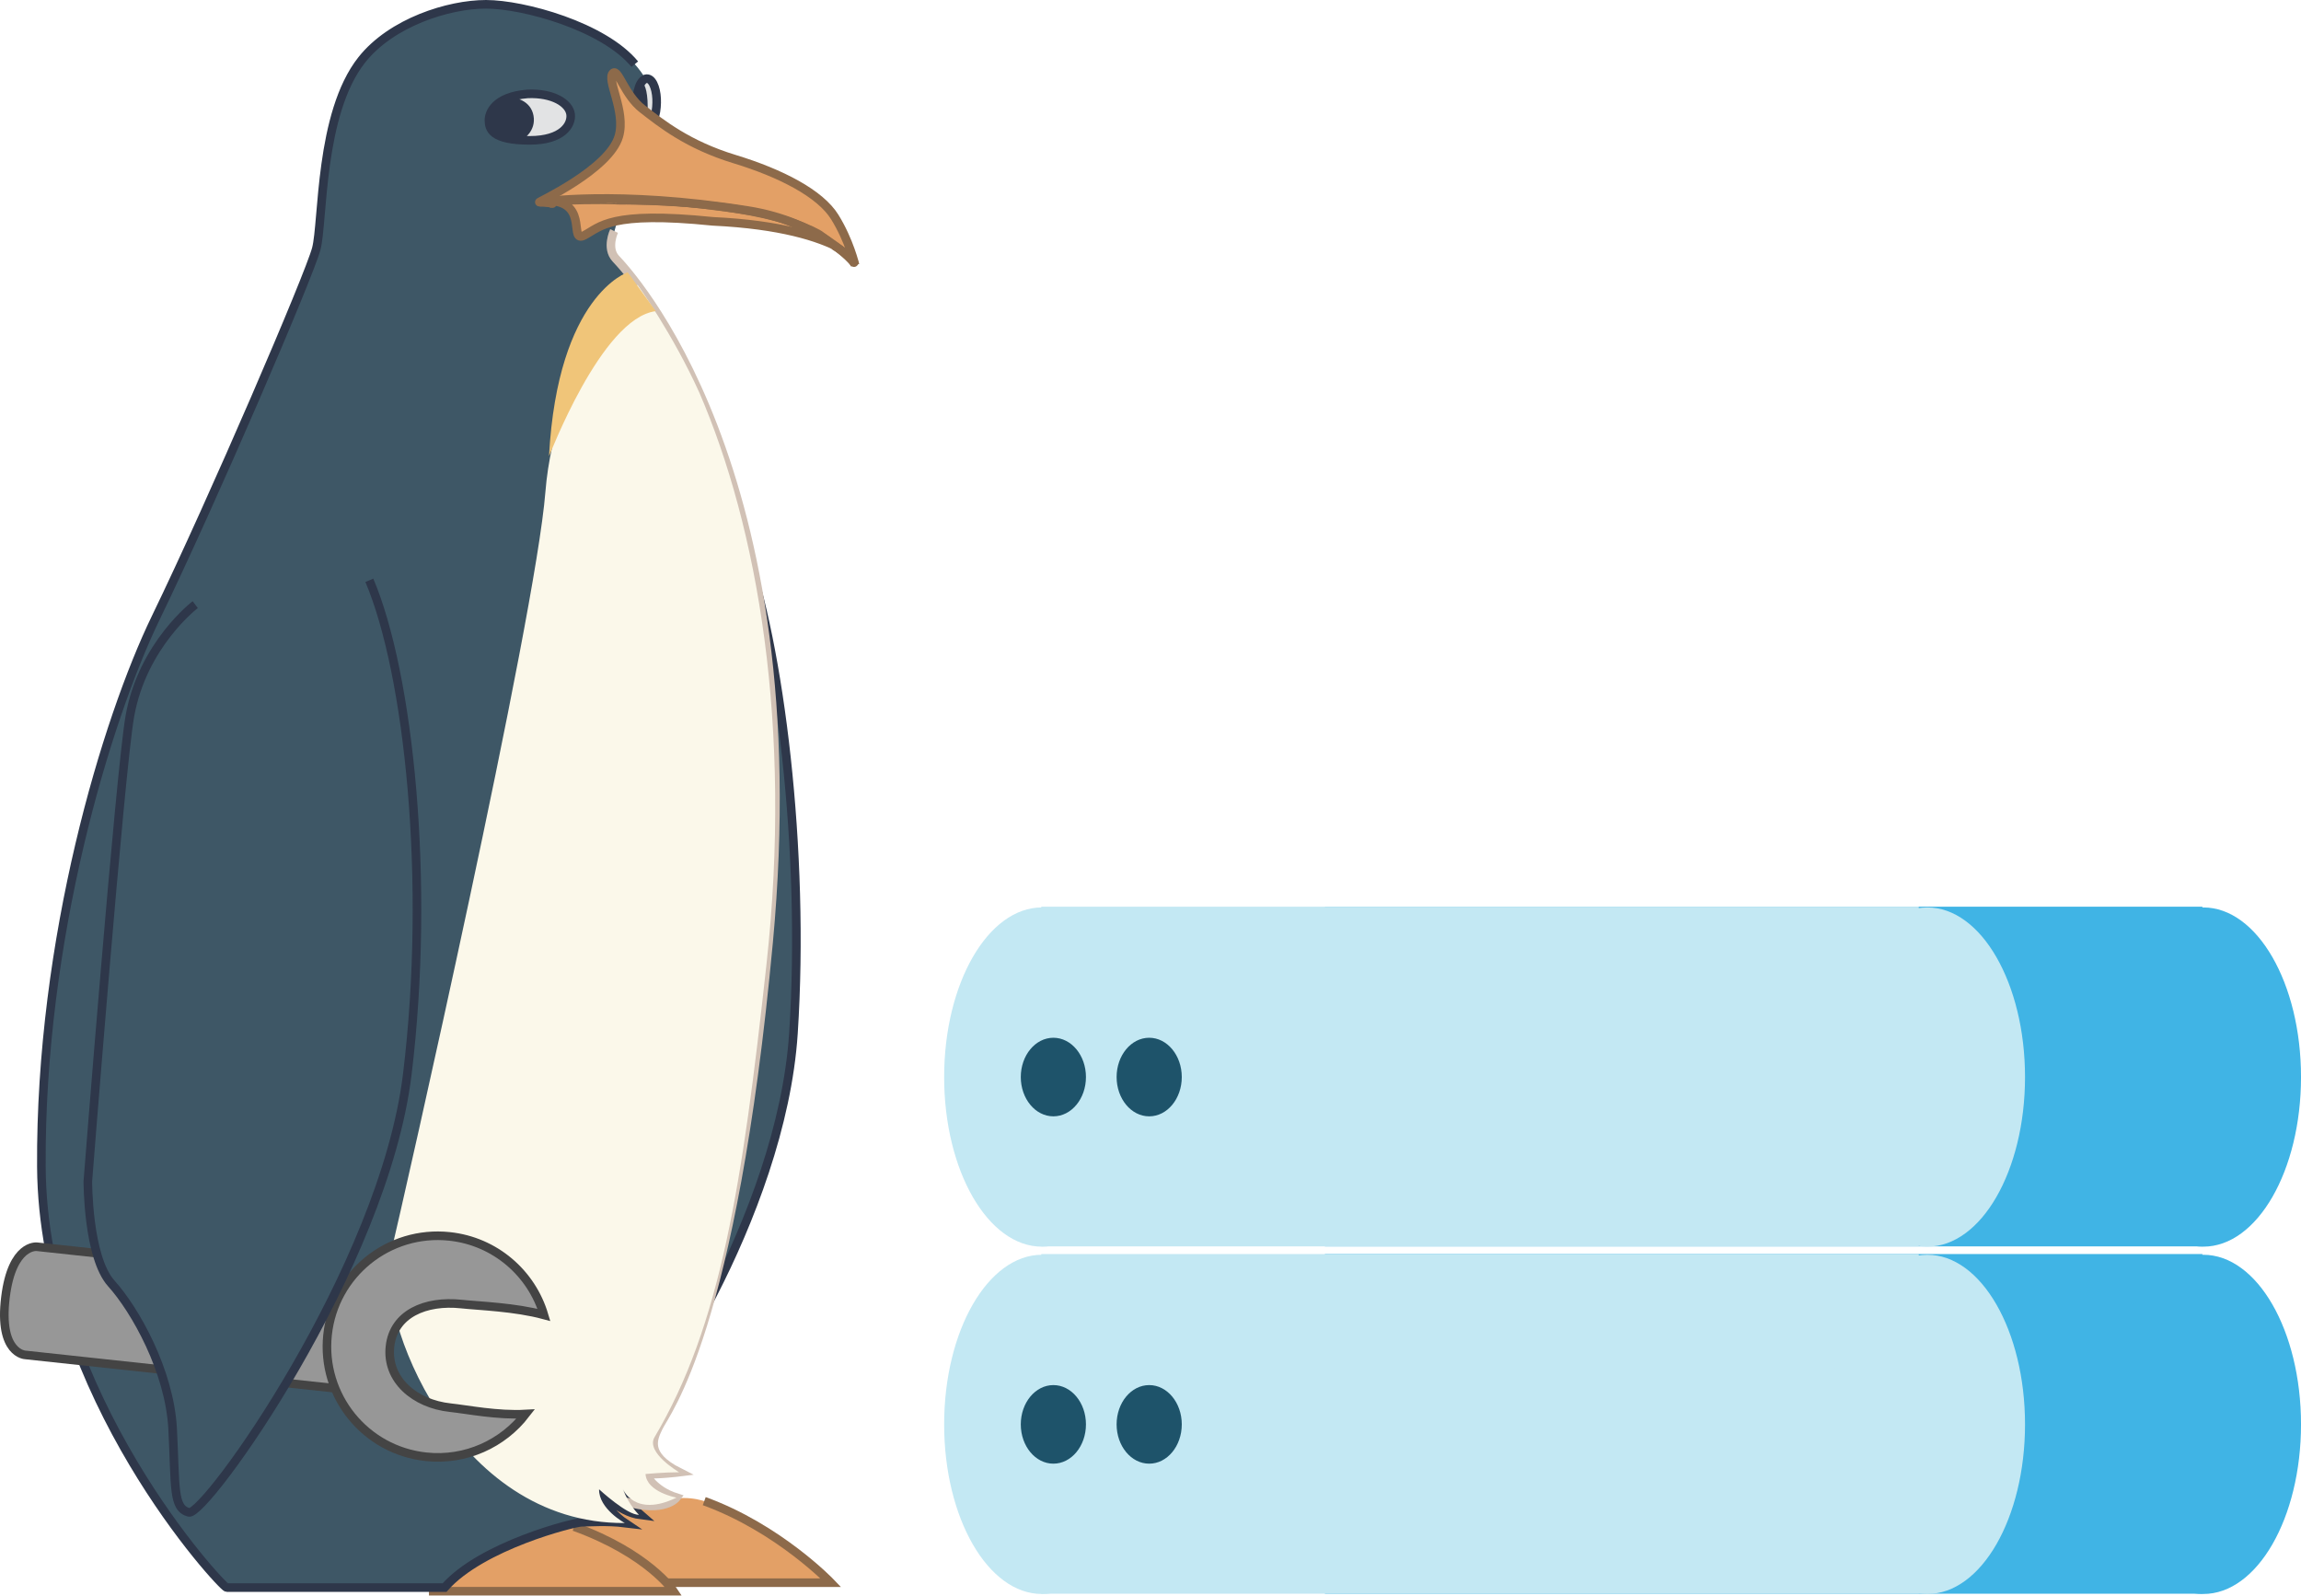
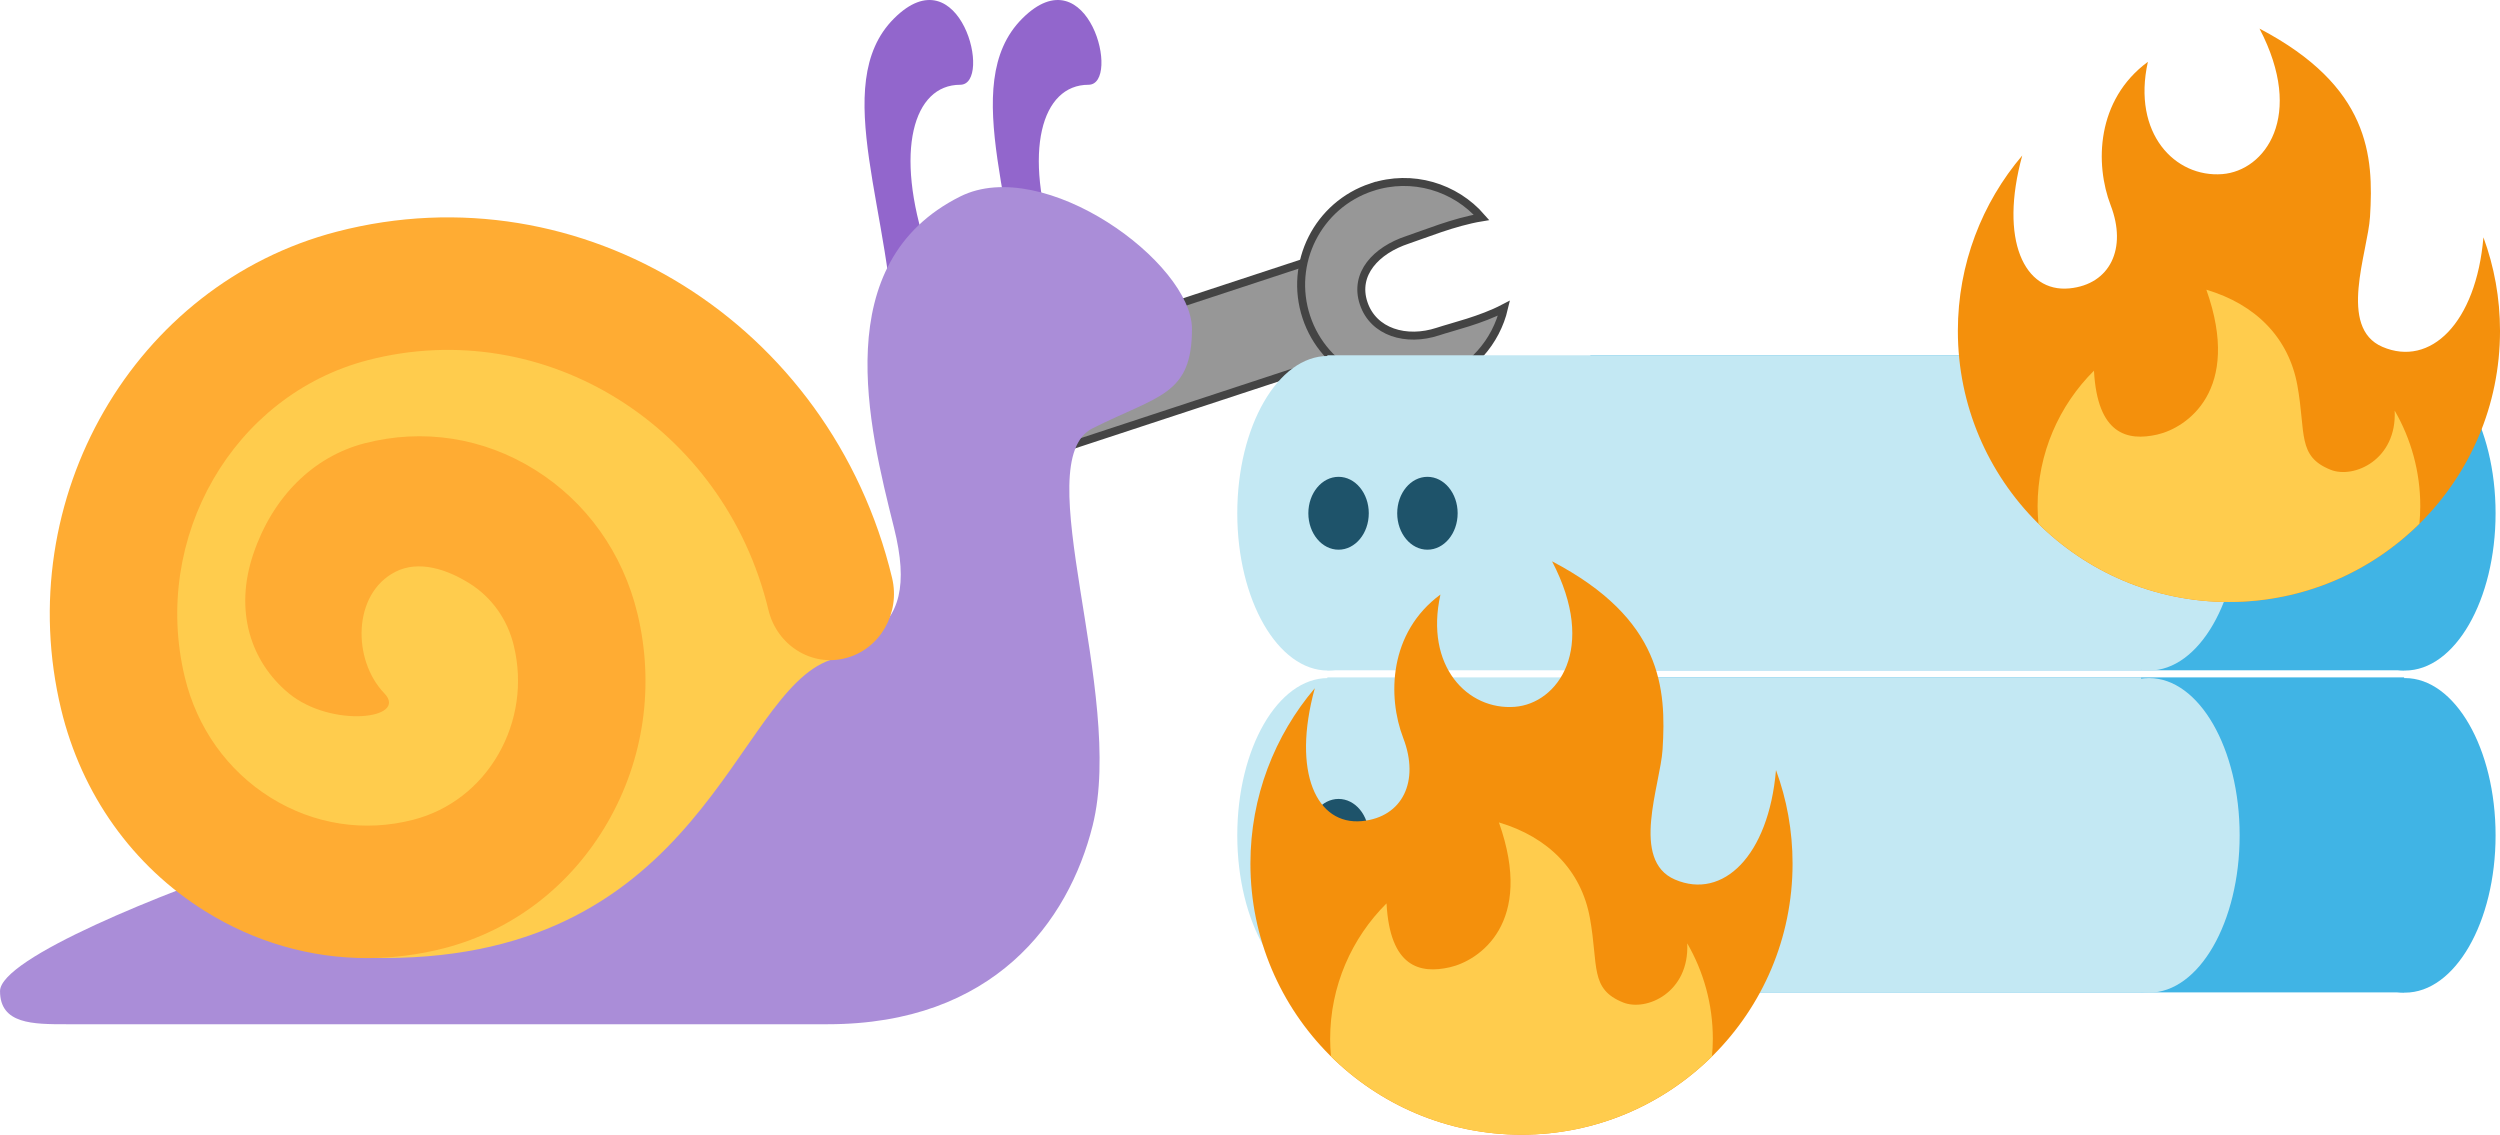
- <svg xmlns="http://www.w3.org/2000/svg" version="1.1" width="133.823" height="92.792" viewBox="0,0,133.823,92.792">
-   <g transform="translate(-172.9634,-133.5234)">
-     <g data-paper-data="{&quot;isPaintingLayer&quot;:true}" stroke-linejoin="miter" stroke-miterlimit="10" stroke-dasharray="" stroke-dashoffset="0" style="mix-blend-mode: normal">
-       <g data-paper-data="{&quot;index&quot;:null}" stroke-width="0.5" stroke-linecap="butt">
-         <path d="M201.194,225.499c3.688,-6.624 9.371,-4.651 9.371,-4.651c5.927,1.571 9.73,4.651 9.73,4.651h-19.1" fill="#e3a066" fill-rule="nonzero" stroke="none" />
-         <path d="M210.221,220.755c5.927,1.571 10.074,4.744 10.074,4.744h-19.459" fill="none" fill-rule="evenodd" stroke="#8d6a4a" />
+ <svg xmlns="http://www.w3.org/2000/svg" version="1.1" width="156.783" height="71.16" viewBox="0,0,156.783,71.16">
+   <g transform="translate(-161.6083,-144.4199)">
+     <g data-paper-data="{&quot;isPaintingLayer&quot;:true}" stroke-linecap="butt" stroke-linejoin="miter" stroke-miterlimit="10" stroke-dasharray="" stroke-dashoffset="0" style="mix-blend-mode: normal">
+       <g data-paper-data="{&quot;index&quot;:null}" stroke-width="0.5">
+         <path d="M206.01,207.21c3.105,-3.164 8.182,-3.754 8.182,-3.754c4.333,1.571 5.78,3.754 5.78,3.754h-13.962" fill="#e3a066" fill-rule="nonzero" stroke="none" />
+         <path d="M214.191,203.456c4.333,1.571 5.78,3.754 5.78,3.754h-14.225" fill="none" fill-rule="evenodd" stroke="#8d6a4a" />
      </g>
-       <g data-paper-data="{&quot;index&quot;:null}" stroke-width="0.5" stroke-linecap="butt">
-         <path d="M207.323,225.57c2.696,-6.624 6.85,-4.651 6.85,-4.651c4.333,1.571 7.112,4.651 7.112,4.651h-13.962" fill="#e3a066" fill-rule="nonzero" stroke="none" />
-         <path d="M213.921,220.826c4.333,1.571 7.364,4.744 7.364,4.744h-14.225" fill="none" fill-rule="evenodd" stroke="#8d6a4a" />
+       <g fill="#979797" fill-rule="nonzero" stroke="#444444" stroke-width="0.5">
+         <path d="M226.019,166.606l19.417,-6.388l1.986,6.008l-19.417,6.388c0,0 -1.448,0.597 -2.439,-2.579c-0.935,-2.995 0.453,-3.429 0.453,-3.429z" />
+         <path d="M247.629,156.16c2.543,-0.841 5.237,-0.01 6.891,1.893c-1.732,0.284 -3.623,1.071 -4.638,1.407c-1.983,0.655 -3.363,2.14 -2.758,3.97c0.605,1.83 2.677,2.438 4.66,1.783c0.934,-0.309 2.688,-0.71 4.146,-1.472c-0.494,2.113 -2.044,3.926 -4.255,4.656c-3.379,1.117 -7.025,-0.717 -8.142,-4.096c-1.117,-3.379 0.717,-7.025 4.096,-8.142z" />
      </g>
-       <g data-paper-data="{&quot;index&quot;:null}" stroke-width="0.5" stroke-linecap="butt">
-         <path d="M216.206,165.22c2.09,5.752 3.598,17.756 2.902,28.41c-0.696,10.654 -8.676,22.485 -9.453,22.039c-0.777,-0.446 -0.684,-1.574 -0.957,-4.907c-0.272,-3.333 -2.056,-7.219 -3.247,-9.005c-1.191,-1.786 -1.348,-6.077 -1.348,-6.077c0,0 0.629,-22.775 0.978,-25.786c0.449,-3.878 2.871,-5.476 2.871,-5.476" fill="#3e5766" fill-rule="nonzero" stroke="none" />
-         <path d="M216.206,165.22c2.09,5.752 3.598,17.756 2.902,28.41c-0.696,10.654 -8.676,22.485 -9.453,22.039c-0.777,-0.446 -0.684,-1.574 -0.957,-4.907c-0.272,-3.333 -2.056,-7.219 -3.247,-9.005c-1.191,-1.786 -1.348,-6.077 -1.348,-6.077c0,0 0.629,-22.775 0.978,-25.786c0.449,-3.878 2.871,-5.476 2.871,-5.476" fill="none" fill-rule="evenodd" stroke="#2e374a" />
+       <g fill-rule="nonzero" stroke="none" stroke-width="0">
+         <g>
+           <path d="M261.346,206.656v-19.755h51.033v19.755z" fill="#40b4e5" />
+           <path d="M244.85,206.656v-19.755h51.033v19.755z" fill="#c3e8f3" />
+           <path d="M318.114,196.808c0,5.448 -2.545,9.864 -5.684,9.864c-3.139,0 -5.684,-4.416 -5.684,-9.864c0,-5.448 2.545,-9.864 5.684,-9.864c3.139,0 5.684,4.416 5.684,9.864z" fill="#40b4e5" />
+           <path d="M250.57,196.808c0,5.448 -2.545,9.864 -5.684,9.864c-3.139,0 -5.684,-4.416 -5.684,-9.864c0,-5.448 2.545,-9.864 5.684,-9.864c3.139,0 5.684,4.416 5.684,9.864z" fill="#c3e8f3" />
+           <path d="M302.064,196.808c0,5.448 -2.545,9.864 -5.684,9.864c-3.139,0 -5.684,-4.416 -5.684,-9.864c0,-5.448 2.545,-9.864 5.684,-9.864c3.139,0 5.684,4.416 5.684,9.864z" fill="#c3e8f3" />
+         </g>
+         <path d="M247.449,196.808c0,1.262 -0.848,2.285 -1.895,2.285c-1.046,0 -1.895,-1.023 -1.895,-2.285c0,-1.262 0.848,-2.285 1.895,-2.285c1.046,0 1.895,1.023 1.895,2.285z" fill="#1e536a" />
+         <path d="M253.022,196.808c0,1.262 -0.848,2.285 -1.895,2.285c-1.046,0 -1.895,-1.023 -1.895,-2.285c0,-1.262 0.848,-2.285 1.895,-2.285c1.046,0 1.895,1.023 1.895,2.285z" fill="#1e536a" />
      </g>
-       <g data-paper-data="{&quot;index&quot;:null}" stroke-width="0.5" stroke-linecap="butt">
-         <path d="M198.175,226.065c3.105,-3.164 8.182,-3.754 8.182,-3.754c4.333,1.571 5.78,3.754 5.78,3.754h-13.962" fill="#e3a066" fill-rule="nonzero" stroke="none" />
-         <path d="M206.356,222.311c4.333,1.571 5.78,3.754 5.78,3.754h-14.225" fill="none" fill-rule="evenodd" stroke="#8d6a4a" />
+       <g fill-rule="nonzero" stroke="none" stroke-width="0">
+         <g>
+           <path d="M261.346,186.456v-19.755h51.033v19.755z" fill="#40b4e5" />
+           <path d="M244.85,186.456v-19.755h51.033v19.755z" fill="#c3e8f3" />
+           <path d="M318.114,176.608c0,5.448 -2.545,9.864 -5.684,9.864c-3.139,0 -5.684,-4.416 -5.684,-9.864c0,-5.448 2.545,-9.864 5.684,-9.864c3.139,0 5.684,4.416 5.684,9.864z" fill="#40b4e5" />
+           <path d="M250.57,176.608c0,5.448 -2.545,9.864 -5.684,9.864c-3.139,0 -5.684,-4.416 -5.684,-9.864c0,-5.448 2.545,-9.864 5.684,-9.864c3.139,0 5.684,4.416 5.684,9.864z" fill="#c3e8f3" />
+           <path d="M302.064,176.608c0,5.448 -2.545,9.864 -5.684,9.864c-3.139,0 -5.684,-4.416 -5.684,-9.864c0,-5.448 2.545,-9.864 5.684,-9.864c3.139,0 5.684,4.416 5.684,9.864z" fill="#c3e8f3" />
+         </g>
+         <path d="M247.449,176.608c0,1.262 -0.848,2.285 -1.895,2.285c-1.046,0 -1.895,-1.023 -1.895,-2.285c0,-1.262 0.848,-2.285 1.895,-2.285c1.046,0 1.895,1.023 1.895,2.285z" fill="#1e536a" />
+         <path d="M253.022,176.608c0,1.262 -0.848,2.285 -1.895,2.285c-1.046,0 -1.895,-1.023 -1.895,-2.285c0,-1.262 0.848,-2.285 1.895,-2.285c1.046,0 1.895,1.023 1.895,2.285z" fill="#1e536a" />
      </g>
-       <path d="M209.881,137.254c0.229,0.259 0.424,0.521 0.588,0.786c0.077,0.298 0.217,0.57 0.405,0.802c1.356,3.416 -1.721,6.892 -1.721,6.892c0,0 -1.469,2.816 0.319,3.625c-0.233,13.473 -1.421,41.428 -1.43,41.898c-0.013,0.675 0.972,28.183 1.109,28.711c0.227,0.874 1.08,1.667 1.08,1.667c-1.36,-0.169 -2.426,-1.498 -2.426,-1.498c0.313,1.181 1.494,1.962 1.494,1.962c-1.026,-0.124 -2.056,-0.046 -2.517,-0.043c-0.419,0.002 -5.816,1.35 -7.961,3.797h-12.672c-0.252,0 -10.695,-11.222 -10.778,-24.47c-0.083,-13.248 3.783,-26.011 6.652,-31.929c3.331,-6.873 8.93,-19.915 9.337,-21.465c0.407,-1.55 0.164,-7.855 2.648,-10.988c1.725,-2.177 5.041,-3.227 7.223,-3.227c2.182,0 6.769,1.354 8.651,3.481z" data-paper-data="{&quot;index&quot;:null}" fill="#3e5766" fill-rule="nonzero" stroke="none" stroke-width="0.5" stroke-linecap="butt" />
-       <path d="M209.15,219.968c0.172,0.888 1.08,1.667 1.08,1.667c-1.36,-0.169 -2.426,-1.498 -2.426,-1.498c0.313,1.181 1.494,1.962 1.494,1.962c-1.026,-0.124 -2.056,-0.046 -2.517,-0.043c-0.419,0.002 -5.816,1.35 -7.961,3.797h-12.672c-0.252,0 -10.695,-11.222 -10.778,-24.47c-0.082,-13.248 3.784,-26.011 6.652,-31.929c3.332,-6.873 8.93,-19.915 9.337,-21.465c0.407,-1.55 0.165,-7.855 2.648,-10.988c1.726,-2.177 5.041,-3.227 7.223,-3.227c2.182,0 6.847,1.287 8.651,3.481" data-paper-data="{&quot;index&quot;:null}" fill="none" fill-rule="evenodd" stroke="#2e374a" stroke-width="0.5" stroke-linecap="butt" />
-       <g data-paper-data="{&quot;index&quot;:null}" stroke-width="0.5" stroke-linecap="butt">
-         <path d="M208.678,146.958c0,0 -0.472,0.993 0.095,1.603c0.706,0.759 11.469,12.037 8.892,39.743c-2.113,22.698 -5.965,27.307 -6.407,28.24c-0.294,0.621 -0.803,1.588 1.202,2.6c0,0 -1.252,0.156 -1.955,0.103c0,0 0.456,0.951 1.801,1.374c0,0 -0.689,0.914 -2.942,0.239" fill="none" fill-rule="evenodd" stroke="#d1c1b5" />
-         <g fill-rule="nonzero" stroke="none">
-           <path d="M210.043,150.091c0,0 2.056,2.863 3.596,6.275c3.376,7.805 5.42,19.386 3.901,33.247c-1.401,12.784 -2.65,20.988 -6.51,27.495c-0.529,0.892 1.431,2.037 1.431,2.037c-0.839,0 -1.955,0.103 -1.955,0.103c0.063,1.055 1.801,1.374 1.801,1.374c-2.435,1.182 -3.117,-0.494 -3.117,-0.494c0.38,0.981 0.933,1.489 0.933,1.489c-0.673,0.042 -2.318,-1.48 -2.318,-1.48c-0.022,1.139 1.494,1.962 1.494,1.962c-9.978,0.065 -14.455,-12.109 -13.634,-15.568c0.821,-3.459 8.427,-36.959 9.017,-44.384c0.59,-7.426 5.361,-12.056 5.361,-12.056" fill="#fbf8ea" />
-           <path d="M204.893,160.043c0.515,-9.372 4.578,-10.684 4.578,-10.684l1.63,2.259c-3.185,0.412 -6.214,8.538 -6.208,8.425" fill="#f0c579" />
-         </g>
-       </g>
-       <g data-paper-data="{&quot;index&quot;:null}" stroke-linecap="butt">
-         <path d="M211.153,139.221c0.027,0.592 -0.091,1.517 -0.563,1.544c-0.553,0.032 -0.597,-0.654 -0.607,-1.13c-0.008,-0.393 0.051,-1.389 0.531,-1.574c0.362,-0.084 0.608,0.5 0.638,1.16" fill="#e2e3e4" fill-rule="nonzero" stroke="none" stroke-width="1" />
-         <path d="M210.493,140.751c-0.03,0.065 -0.216,-0.029 -0.216,-0.029c0,0 -0.234,-0.26 -0.29,-0.871c-0.057,-0.611 0.117,-1.18 0.117,-1.18c0,0 0.064,-0.3 0.149,-0.337c0.085,-0.037 0.315,0.147 0.369,1.039c0.053,0.895 -0.128,1.377 -0.128,1.377" fill="#2e374a" fill-rule="nonzero" stroke="none" stroke-width="1" />
-         <path d="M210.59,140.808c-0.553,0.032 -0.597,-0.654 -0.607,-1.13c-0.008,-0.393 0.051,-1.389 0.531,-1.574c0.362,-0.084 0.608,0.5 0.638,1.16c0.027,0.592 -0.091,1.517 -0.563,1.544z" fill="none" fill-rule="evenodd" stroke="#2e374a" stroke-width="0.5" />
-       </g>
-       <g data-paper-data="{&quot;index&quot;:null}" stroke-linecap="butt">
-         <path d="M206.15,140.135c0.07,0.593 -0.469,1.508 -2.377,1.508c-2.235,0 -2.365,-0.687 -2.373,-1.163c-0.007,-0.393 0.297,-1.383 2.25,-1.539c1.468,-0.063 2.422,0.534 2.5,1.194" fill="#e2e3e4" fill-rule="nonzero" stroke="none" stroke-width="1" />
-         <path d="M203.384,141.623c-0.123,0.063 -0.87,-0.041 -0.87,-0.041c0,0 -0.927,-0.273 -1.115,-0.886c-0.188,-0.613 0.552,-1.171 0.552,-1.171c0,0 0.278,-0.296 0.623,-0.327c0.346,-0.032 1.262,0.165 1.419,1.058c0.156,0.896 -0.61,1.367 -0.61,1.367" fill="#2e374a" fill-rule="nonzero" stroke="none" stroke-width="1" />
-         <path d="M203.773,141.686c-2.235,0 -2.365,-0.687 -2.373,-1.163c-0.007,-0.393 0.297,-1.383 2.25,-1.539c1.468,-0.063 2.422,0.534 2.5,1.194c0.07,0.593 -0.469,1.508 -2.377,1.508z" fill="none" fill-rule="evenodd" stroke="#2e374a" stroke-width="0.5" />
-       </g>
-       <g stroke-width="0.5">
-         <g data-paper-data="{&quot;index&quot;:null}" stroke-linecap="butt">
-           <path d="M206.94,147.212c-0.898,0.469 0.235,-1.792 -1.849,-2c1.454,-0.06 2.901,-0.065 4.337,-0.155c0.149,-0.009 0.339,-0.04 0.546,-0.078c0.086,-0.001 0.171,-0.008 0.254,-0.022c0.358,-0.021 0.722,-0.071 1.106,-0.019c0.31,0.043 3.212,0.389 4.121,0.59c1.879,0.414 4.183,0.786 5.862,2.039c0.177,0.132 0.364,0.27 0.549,0.415c-1.251,-0.673 -3.493,-1.4 -7.452,-1.587c-5.993,-0.613 -6.533,0.324 -7.475,0.816z" fill="#e3a066" fill-rule="nonzero" stroke="none" />
-           <path d="M207.484,145.183c0.153,-0.017 0.328,-0.037 0.523,-0.06c0.475,-0.016 0.948,-0.037 1.421,-0.066c0.05,-0.003 0.105,-0.009 0.163,-0.016c1.281,0.015 2.879,0.08 4.526,0.264c0.55,0.079 1.046,0.159 1.338,0.223c1.879,0.414 4.183,0.786 5.862,2.039c0.095,0.071 0.192,0.143 0.29,0.217c-0.285,-0.144 -0.606,-0.293 -0.95,-0.477c-0.361,-0.171 -0.759,-0.336 -1.186,-0.491c-0.429,-0.148 -0.885,-0.292 -1.361,-0.417c-0.953,-0.251 -1.984,-0.446 -3.018,-0.591c-2.07,-0.293 -4.153,-0.378 -5.71,-0.389c-0.389,0.015 -0.747,-0.012 -1.065,-0.04c-0.318,-0.02 -0.595,-0.036 -0.823,-0.05c-0.228,-0.012 -0.408,-0.021 -0.531,-0.027c-0.121,-0.006 -0.187,-0.003 -0.187,-0.003z" fill="#8d6a4a" fill-rule="nonzero" stroke="none" />
-           <path d="M215.594,145.545c3.552,0.402 6.273,2.438 6.273,2.438c-1.251,-0.673 -3.493,-1.4 -7.452,-1.587c-5.993,-0.613 -6.533,0.324 -7.475,0.816c-0.898,0.469 0.235,-1.792 -1.849,-2c0,0 4.928,-0.298 10.503,0.333z" fill="none" fill-rule="evenodd" stroke="#8d6a4a" />
-         </g>
-         <path d="M212.616,142.823c0,0 2.906,0.047 4.83,1.459c1.515,1.112 4.352,3.651 4.352,3.651" data-paper-data="{&quot;index&quot;:null}" fill="none" fill-rule="nonzero" stroke="#8d6a4a" stroke-linecap="round" />
-         <g data-paper-data="{&quot;index&quot;:null}">
-           <path d="M206.955,143.722c0.721,-0.597 1.998,-2.269 1.998,-2.269c0.43,-1.474 -0.766,-3.334 -0.325,-3.688c0.294,-0.236 0.665,1.29 1.696,2.09c1.104,0.857 2.647,2.095 5.359,2.921c2.712,0.826 4.984,2.006 5.829,3.37c0.846,1.364 1.179,2.785 1.179,2.785c0,0 -0.212,-0.538 -1.233,-1.132c-0.413,-0.369 -0.965,-0.658 -1.564,-0.887c-0.601,-0.423 -1.62,-0.616 -2.17,-0.801c-2.095,-0.705 -4.349,-0.703 -6.533,-0.984c-0.132,-0.017 -0.267,-0.012 -0.404,0.002c-0.224,-0.03 -0.452,0.02 -0.679,0.087c-0.11,0.008 -0.219,0.008 -0.326,-0.007l-0.007,-0.007c-0.083,0.009 -0.186,0.023 -0.301,0.044c-0.272,-0.028 -0.539,0.013 -0.787,0.109c-1.378,-0.165 -2.324,-0.184 -3.593,0.009c-0.203,-0.06 -0.453,-0.092 -0.763,-0.084c0,0 1.815,-0.887 2.624,-1.558z" fill="#e3a066" fill-rule="nonzero" stroke="none" stroke-linecap="butt" />
-           <path d="M221.267,147.641c-0.385,-0.295 -0.862,-0.534 -1.373,-0.729c-0.601,-0.423 -1.62,-0.616 -2.17,-0.801c-2.095,-0.705 -4.349,-0.703 -6.533,-0.984c-0.132,-0.017 -0.267,-0.012 -0.404,0.002c-0.224,-0.03 -0.452,0.02 -0.679,0.087c-0.11,0.008 -0.219,0.008 -0.326,-0.007l-0.007,-0.007c-0.083,0.009 -0.186,0.023 -0.301,0.044c-0.272,-0.028 -0.539,0.013 -0.787,0.109c-0.653,-0.078 -1.21,-0.123 -1.749,-0.129l0.114,-0.021c0.228,-0.031 0.505,-0.069 0.822,-0.112c0.159,-0.019 0.328,-0.04 0.507,-0.061c0.179,-0.018 0.366,-0.005 0.561,-0.013c1.564,-0.023 3.651,0.015 5.721,0.265c1.035,0.124 2.065,0.298 3.017,0.532c0.477,0.117 0.933,0.254 1.362,0.395c0.427,0.15 0.826,0.311 1.188,0.479c0.176,0.096 0.356,0.162 0.511,0.265c0.151,0.108 0.294,0.211 0.428,0.307c0.258,0.213 0.48,0.397 0.644,0.577c0.175,0.164 0.284,0.325 0.365,0.427c0.079,0.103 0.121,0.157 0.121,0.157c0,0 -0.051,-0.045 -0.145,-0.129c-0.094,-0.084 -0.228,-0.211 -0.419,-0.342c-0.129,-0.103 -0.289,-0.204 -0.469,-0.31z" fill="#8d6a4a" fill-rule="nonzero" stroke="none" stroke-linecap="butt" />
-           <path d="M205.094,145.364c-0.203,-0.06 -0.453,-0.092 -0.763,-0.084c-0.088,0.002 4.06,-1.9 4.622,-3.827c0.43,-1.474 -0.766,-3.334 -0.325,-3.688c0.294,-0.236 0.665,1.29 1.696,2.09c1.104,0.857 2.647,2.095 5.359,2.921c2.712,0.826 4.984,2.006 5.829,3.37c0.846,1.364 1.179,2.785 1.179,2.785c0,0 -0.212,-0.538 -1.233,-1.132" fill="none" fill-rule="evenodd" stroke="#8d6a4a" stroke-linecap="butt" />
-           <path d="M205.094,145.364c-0.203,-0.06 -0.453,-0.092 -0.763,-0.084c0,0 4.486,-0.725 12.125,0.487c4.207,0.667 6.178,3.03 6.178,3.03" fill="none" fill-rule="nonzero" stroke="#8d6a4a" stroke-linecap="round" />
-         </g>
-       </g>
-       <g fill="#979797" fill-rule="nonzero" stroke="#444444" stroke-width="0.5" stroke-linecap="butt">
-         <path d="M175.108,206.031l20.323,2.189l-0.669,6.292l-20.323,-2.189c0,0 -1.565,-0.053 -1.158,-3.355c0.384,-3.114 1.827,-2.937 1.827,-2.937z" />
-         <path d="M199.103,205.429c2.664,0.283 4.775,2.151 5.496,4.567c-1.695,-0.456 -3.742,-0.519 -4.806,-0.632c-2.076,-0.221 -3.946,0.563 -4.15,2.48c-0.204,1.917 1.433,3.325 3.51,3.546c0.979,0.104 2.742,0.462 4.384,0.369c-1.322,1.721 -3.481,2.733 -5.796,2.487c-3.539,-0.376 -6.104,-3.55 -5.727,-7.09c0.376,-3.539 3.55,-6.104 7.09,-5.727z" />
-       </g>
-       <g data-paper-data="{&quot;index&quot;:null}" stroke-width="0.5" stroke-linecap="butt">
-         <path d="M194.444,167.273c2.297,5.408 3.577,17.47 2.207,28.731c-1.37,11.26 -11.768,25.728 -12.704,25.476c-0.936,-0.252 -0.767,-1.449 -0.942,-4.838c-0.175,-3.39 -2.184,-6.942 -3.565,-8.473c-1.381,-1.531 -1.368,-5.948 -1.368,-5.948c0,0 1.871,-23.837 2.447,-27.061c0.74,-4.152 3.799,-6.472 3.799,-6.472" fill="#3e5766" fill-rule="nonzero" stroke="none" />
-         <path d="M194.444,167.273c2.297,5.408 3.577,17.47 2.207,28.731c-1.37,11.26 -11.768,25.728 -12.704,25.476c-0.936,-0.252 -0.767,-1.449 -0.942,-4.838c-0.175,-3.39 -2.184,-6.942 -3.565,-8.473c-1.381,-1.531 -1.368,-5.948 -1.368,-5.948c0,0 1.871,-23.837 2.447,-27.061c0.74,-4.152 3.799,-6.472 3.799,-6.472" fill="none" fill-rule="evenodd" stroke="#2e374a" />
-       </g>
-       <g fill-rule="nonzero" stroke="none" stroke-width="0" stroke-linecap="butt">
-         <g>
-           <path d="M250.018,226.21v-19.755h51.033v19.755z" fill="#40b4e5" />
-           <path d="M233.522,226.21v-19.755h51.033v19.755z" fill="#c3e8f3" />
-           <path d="M306.787,216.362c0,5.448 -2.545,9.864 -5.684,9.864c-3.139,0 -5.684,-4.416 -5.684,-9.864c0,-5.448 2.545,-9.864 5.684,-9.864c3.139,0 5.684,4.416 5.684,9.864z" fill="#40b4e5" />
-           <path d="M239.242,216.362c0,5.448 -2.545,9.864 -5.684,9.864c-3.139,0 -5.684,-4.416 -5.684,-9.864c0,-5.448 2.545,-9.864 5.684,-9.864c3.139,0 5.684,4.416 5.684,9.864z" fill="#c3e8f3" />
-           <path d="M290.736,216.362c0,5.448 -2.545,9.864 -5.684,9.864c-3.139,0 -5.684,-4.416 -5.684,-9.864c0,-5.448 2.545,-9.864 5.684,-9.864c3.139,0 5.684,4.416 5.684,9.864z" fill="#c3e8f3" />
-         </g>
-         <path d="M236.121,216.362c0,1.262 -0.848,2.285 -1.895,2.285c-1.046,0 -1.895,-1.023 -1.895,-2.285c0,-1.262 0.848,-2.285 1.895,-2.285c1.046,0 1.895,1.023 1.895,2.285z" fill="#1e536a" />
-         <path d="M241.694,216.362c0,1.262 -0.848,2.285 -1.895,2.285c-1.046,0 -1.895,-1.023 -1.895,-2.285c0,-1.262 0.848,-2.285 1.895,-2.285c1.046,0 1.895,1.023 1.895,2.285z" fill="#1e536a" />
-       </g>
-       <g fill-rule="nonzero" stroke="none" stroke-width="0" stroke-linecap="butt">
-         <g>
-           <path d="M250.018,206.01v-19.755h51.033v19.755z" fill="#40b4e5" />
-           <path d="M233.522,206.01v-19.755h51.033v19.755z" fill="#c3e8f3" />
-           <path d="M306.787,196.162c0,5.448 -2.545,9.864 -5.684,9.864c-3.139,0 -5.684,-4.416 -5.684,-9.864c0,-5.448 2.545,-9.864 5.684,-9.864c3.139,0 5.684,4.416 5.684,9.864z" fill="#40b4e5" />
-           <path d="M239.242,196.162c0,5.448 -2.545,9.864 -5.684,9.864c-3.139,0 -5.684,-4.416 -5.684,-9.864c0,-5.448 2.545,-9.864 5.684,-9.864c3.139,0 5.684,4.416 5.684,9.864z" fill="#c3e8f3" />
-           <path d="M290.736,196.162c0,5.448 -2.545,9.864 -5.684,9.864c-3.139,0 -5.684,-4.416 -5.684,-9.864c0,-5.448 2.545,-9.864 5.684,-9.864c3.139,0 5.684,4.416 5.684,9.864z" fill="#c3e8f3" />
-         </g>
-         <path d="M236.121,196.162c0,1.262 -0.848,2.285 -1.895,2.285c-1.046,0 -1.895,-1.023 -1.895,-2.285c0,-1.262 0.848,-2.285 1.895,-2.285c1.046,0 1.895,1.023 1.895,2.285z" fill="#1e536a" />
-         <path d="M241.694,196.162c0,1.262 -0.848,2.285 -1.895,2.285c-1.046,0 -1.895,-1.023 -1.895,-2.285c0,-1.262 0.848,-2.285 1.895,-2.285c1.046,0 1.895,1.023 1.895,2.285z" fill="#1e536a" />
-       </g>
+       <path d="M217.671,166.347c0,-8.306 -4.153,-16.611 0,-20.764c4.153,-4.153 6.229,4.153 4.153,4.153c-2.936,0 -4.153,4.153 -2.076,10.382c2.076,6.229 -2.076,8.304 -2.076,6.229zM225.717,166.347c0,-8.306 -4.153,-16.611 0,-20.764c4.153,-4.153 6.229,4.153 4.153,4.153c-2.936,0 -4.153,4.153 -2.076,10.382c2.076,6.229 -2.076,8.304 -2.076,6.229z" data-paper-data="{&quot;index&quot;:null}" fill="#9266cc" fill-rule="nonzero" stroke="none" stroke-width="1" />
+       <path d="M178.22,198.271c3.488,-1.163 18.812,-6.671 29.07,-10.382c8.067,-2.919 12.209,-3.069 10.382,-10.382c-1.593,-6.37 -4.153,-16.611 4.153,-20.764c5.253,-2.627 14.535,4.153 14.535,8.306c0,4.153 -2.076,4.153 -6.229,6.229c-4.153,2.076 2.076,16.611 0,24.917c-1.512,6.042 -6.229,12.458 -16.611,12.458h-47.757c-2.076,0 -4.153,0 -4.153,-2.076c0,-2.076 10.382,-6.229 16.611,-8.306z" data-paper-data="{&quot;index&quot;:null}" fill="#aa8dd8" fill-rule="nonzero" stroke="none" stroke-width="1" />
+       <path d="M213.674,185.811c-5.995,2.076 -7.992,18.688 -27.973,18.688c-13.241,0 -17.982,-11.377 -17.982,-22.84c0,-11.468 10.735,-20.764 23.976,-20.764c13.241,0.002 23.874,24.261 21.979,24.917z" data-paper-data="{&quot;index&quot;:null}" fill="#ffcc4d" fill-rule="nonzero" stroke="none" stroke-width="1" />
+       <path d="M184.627,204.505c-3.546,0 -7.037,-0.997 -10.158,-2.944c-4.537,-2.826 -7.743,-7.323 -9.028,-12.662c-3.177,-13.212 4.581,-26.648 17.294,-29.952c15.351,-3.993 30.978,5.747 34.817,21.709c0.536,2.226 -0.766,4.481 -2.905,5.037c-2.132,0.563 -4.311,-0.795 -4.848,-3.021c-2.77,-11.516 -14.039,-18.542 -25.124,-15.664c-8.436,2.193 -13.588,11.111 -11.478,19.879c0.766,3.183 2.679,5.868 5.386,7.556c2.71,1.686 5.889,2.182 8.951,1.383c2.243,-0.579 4.134,-2.035 5.324,-4.097c1.188,-2.064 1.537,-4.481 0.974,-6.813c-0.395,-1.651 -1.387,-3.042 -2.791,-3.918c-1.404,-0.874 -3.171,-1.468 -4.639,-0.716c-2.695,1.381 -2.695,5.534 -0.698,7.61c1.561,1.622 -3.331,2.211 -5.995,0c-2.388,-1.983 -3.416,-5.174 -2.218,-8.719c1.206,-3.58 3.748,-6.109 6.973,-6.95c3.659,-0.951 7.454,-0.365 10.689,1.655c3.233,2.016 5.517,5.222 6.433,9.026c1.078,4.481 0.413,9.132 -1.875,13.096c-2.29,3.966 -5.924,6.765 -10.239,7.884c-1.609,0.413 -3.235,0.621 -4.846,0.621z" data-paper-data="{&quot;index&quot;:null}" fill="#ffac33" fill-rule="nonzero" stroke="none" stroke-width="1" />
+       <path d="M301.392,182.172c-9.389,0 -17,-7.611 -17,-17c0,-4.195 1.52,-8.035 4.038,-11c-1.455,5.292 0.123,8.613 2.963,8.333c2.541,-0.25 3.625,-2.5 2.583,-5.208c-0.999,-2.598 -0.905,-6.614 2.333,-9c-1,4.5 1.709,7.273 4.667,7.042c2.666,-0.208 5.208,-3.625 2.333,-9.125c6.919,3.625 7.167,7.985 6.931,11.794c-0.14,2.247 -2.035,6.956 0.777,8.164c3.002,1.289 5.875,-1.479 6.335,-6.868c0.673,1.829 1.04,3.806 1.04,5.868c0,9.389 -7.611,17 -17,17z" fill="#f4900c" fill-rule="nonzero" stroke="none" stroke-width="1" />
+       <path d="M313.392,176.172c0,0.368 -0.023,0.73 -0.055,1.09c-3.07,3.034 -7.287,4.91 -11.945,4.91c-4.658,0 -8.875,-1.876 -11.945,-4.91c-0.032,-0.36 -0.055,-0.722 -0.055,-1.09c0,-3.324 1.352,-6.332 3.536,-8.506c0.215,4.006 2.096,4.433 3.968,4.007c1.833,-0.417 5.33,-2.751 3.08,-9.084c3.083,0.917 5.166,3 5.708,6c0.542,3 -0.023,4.448 2.083,5.291c1.458,0.584 4.167,-0.625 4.019,-3.709c1.022,1.765 1.606,3.814 1.606,6.001z" fill="#ffcc4d" fill-rule="nonzero" stroke="none" stroke-width="1" />
+       <path d="M257.026,215.58c-9.389,0 -17,-7.611 -17,-17c0,-4.195 1.52,-8.035 4.038,-11c-1.455,5.292 0.123,8.613 2.963,8.333c2.541,-0.25 3.625,-2.5 2.583,-5.208c-0.999,-2.598 -0.905,-6.614 2.333,-9c-1,4.5 1.709,7.273 4.667,7.042c2.666,-0.208 5.208,-3.625 2.333,-9.125c6.919,3.625 7.167,7.985 6.931,11.794c-0.14,2.247 -2.035,6.956 0.777,8.164c3.002,1.289 5.875,-1.479 6.335,-6.868c0.673,1.829 1.04,3.806 1.04,5.868c0,9.389 -7.611,17 -17,17z" fill="#f4900c" fill-rule="nonzero" stroke="none" stroke-width="1" />
+       <path d="M269.026,209.58c0,0.368 -0.023,0.73 -0.055,1.09c-3.07,3.034 -7.287,4.91 -11.945,4.91c-4.658,0 -8.875,-1.876 -11.945,-4.91c-0.032,-0.36 -0.055,-0.722 -0.055,-1.09c0,-3.324 1.352,-6.332 3.536,-8.506c0.215,4.006 2.096,4.433 3.968,4.007c1.833,-0.417 5.33,-2.751 3.08,-9.084c3.083,0.917 5.166,3 5.708,6c0.542,3 -0.023,4.448 2.083,5.291c1.458,0.584 4.167,-0.625 4.019,-3.709c1.022,1.765 1.606,3.814 1.606,6.001z" fill="#ffcc4d" fill-rule="nonzero" stroke="none" stroke-width="1" />
    </g>
  </g>
</svg>
